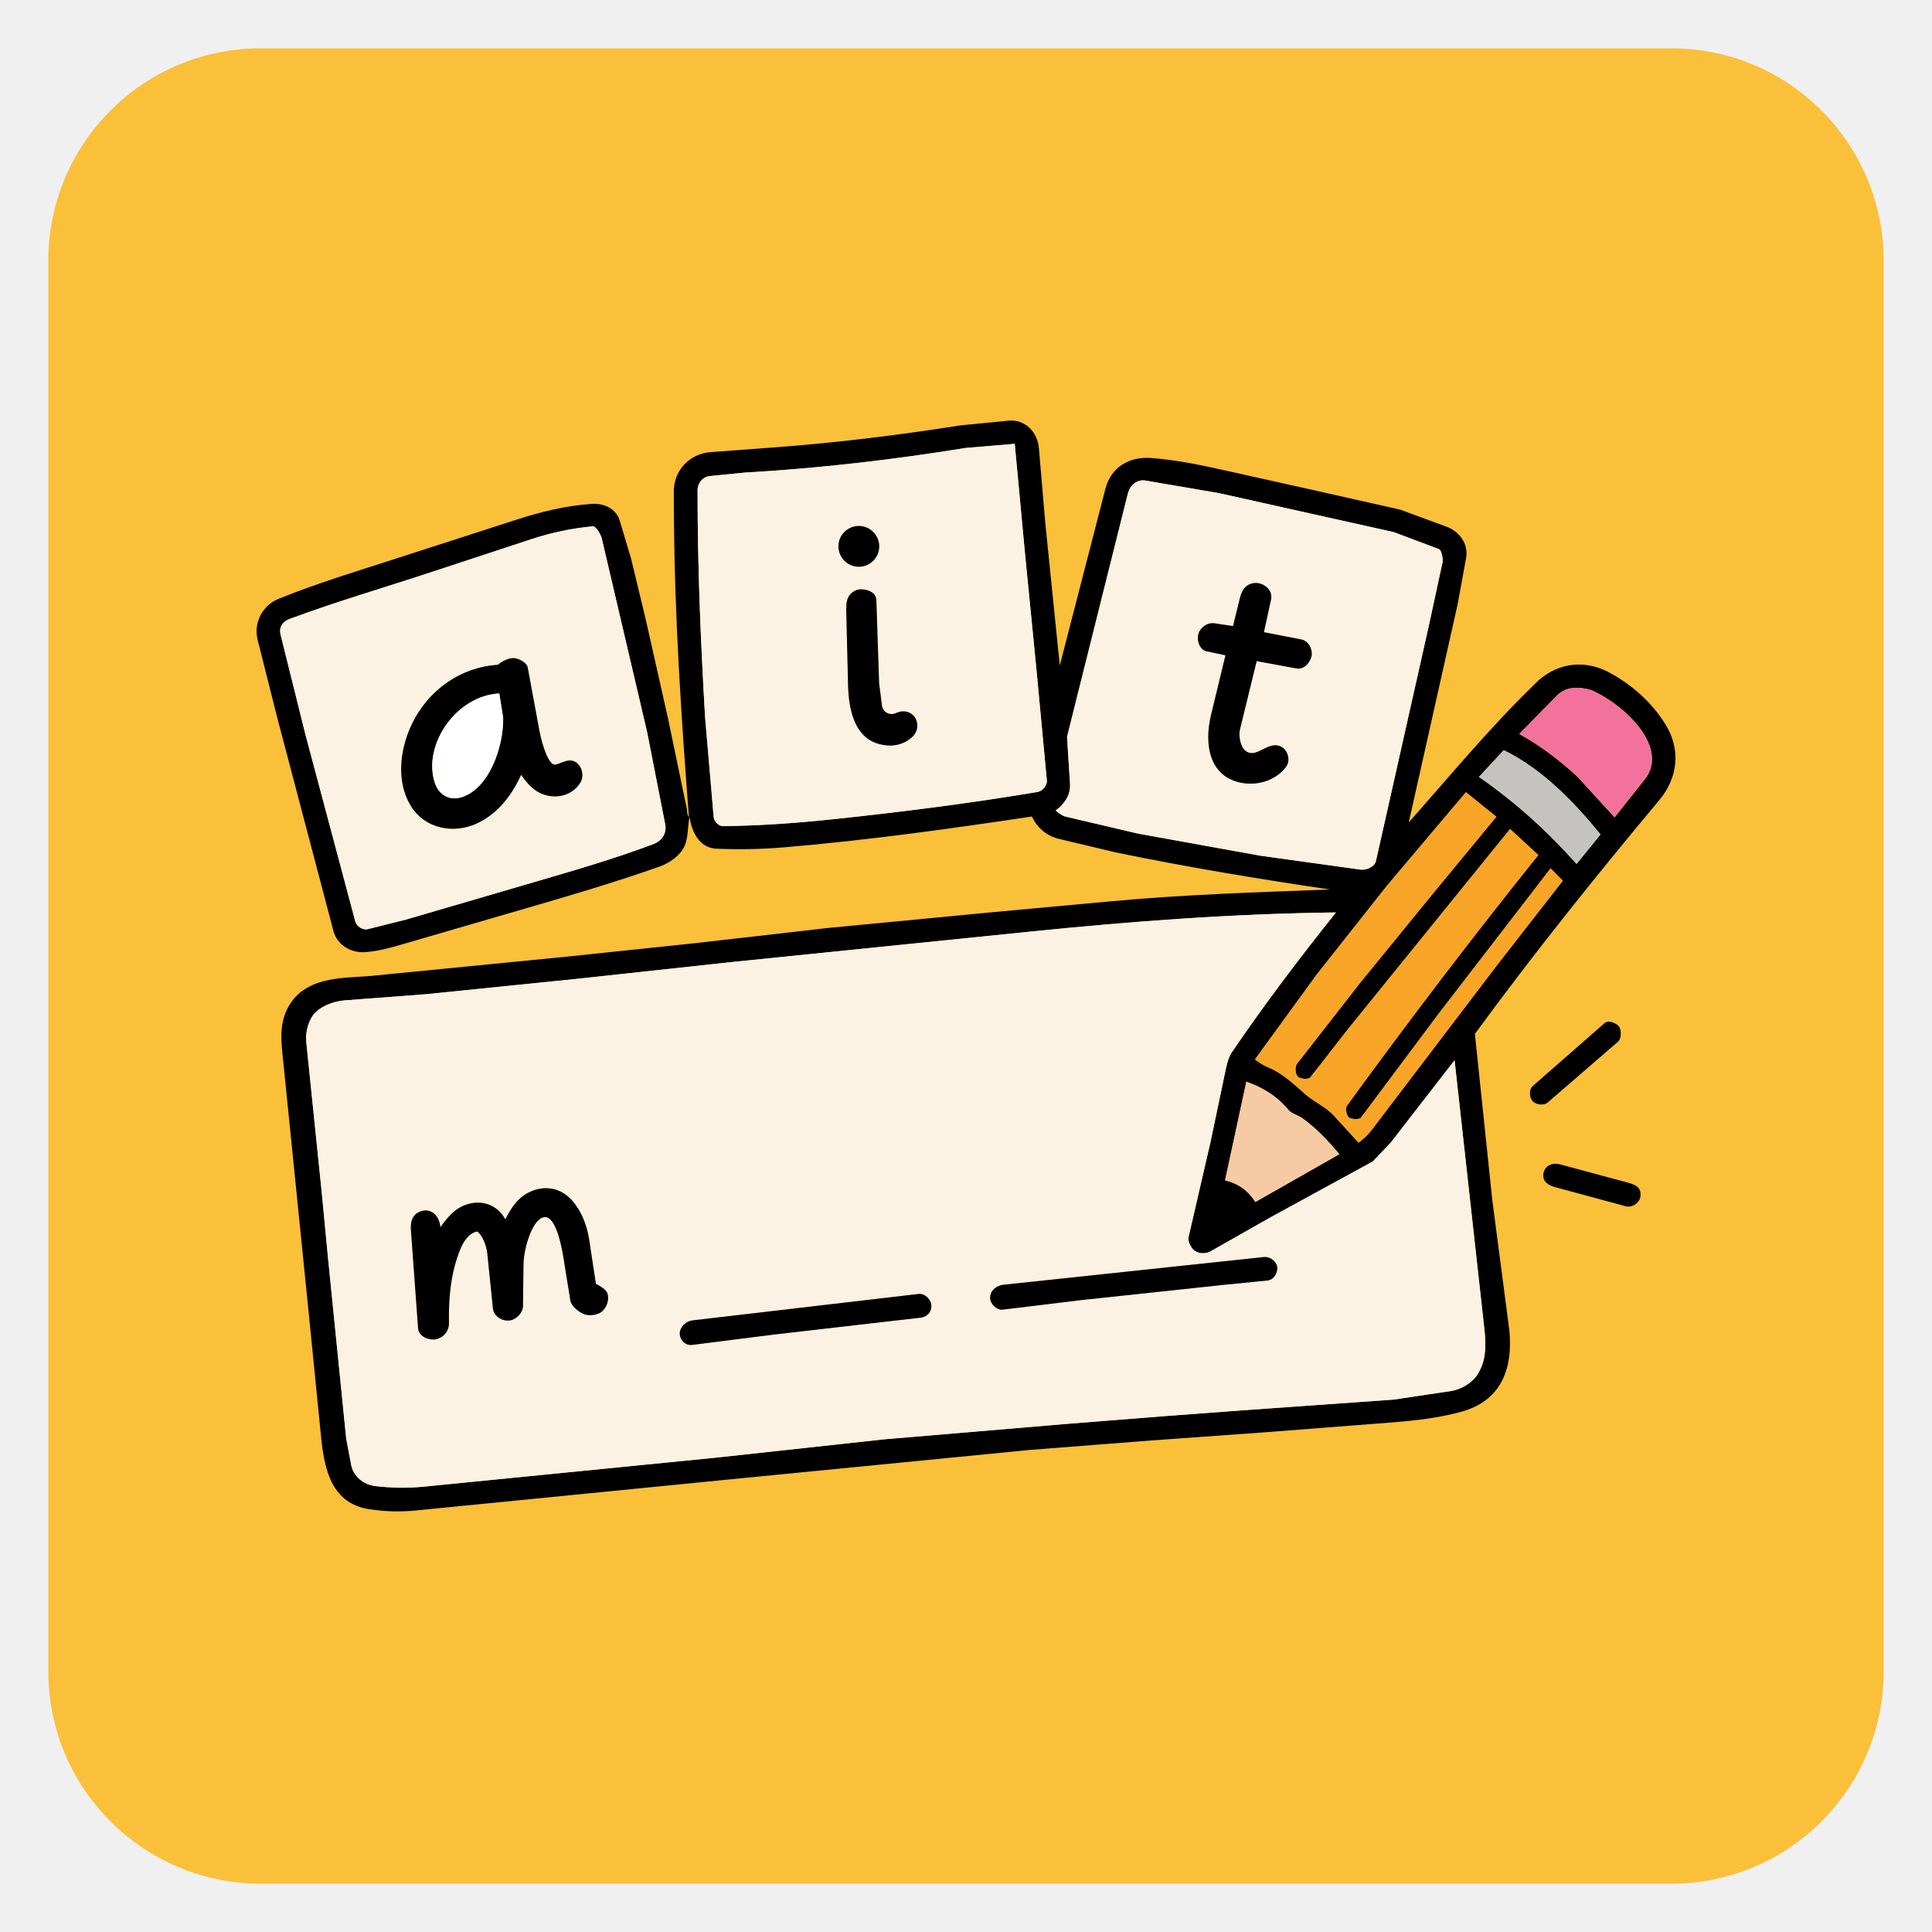
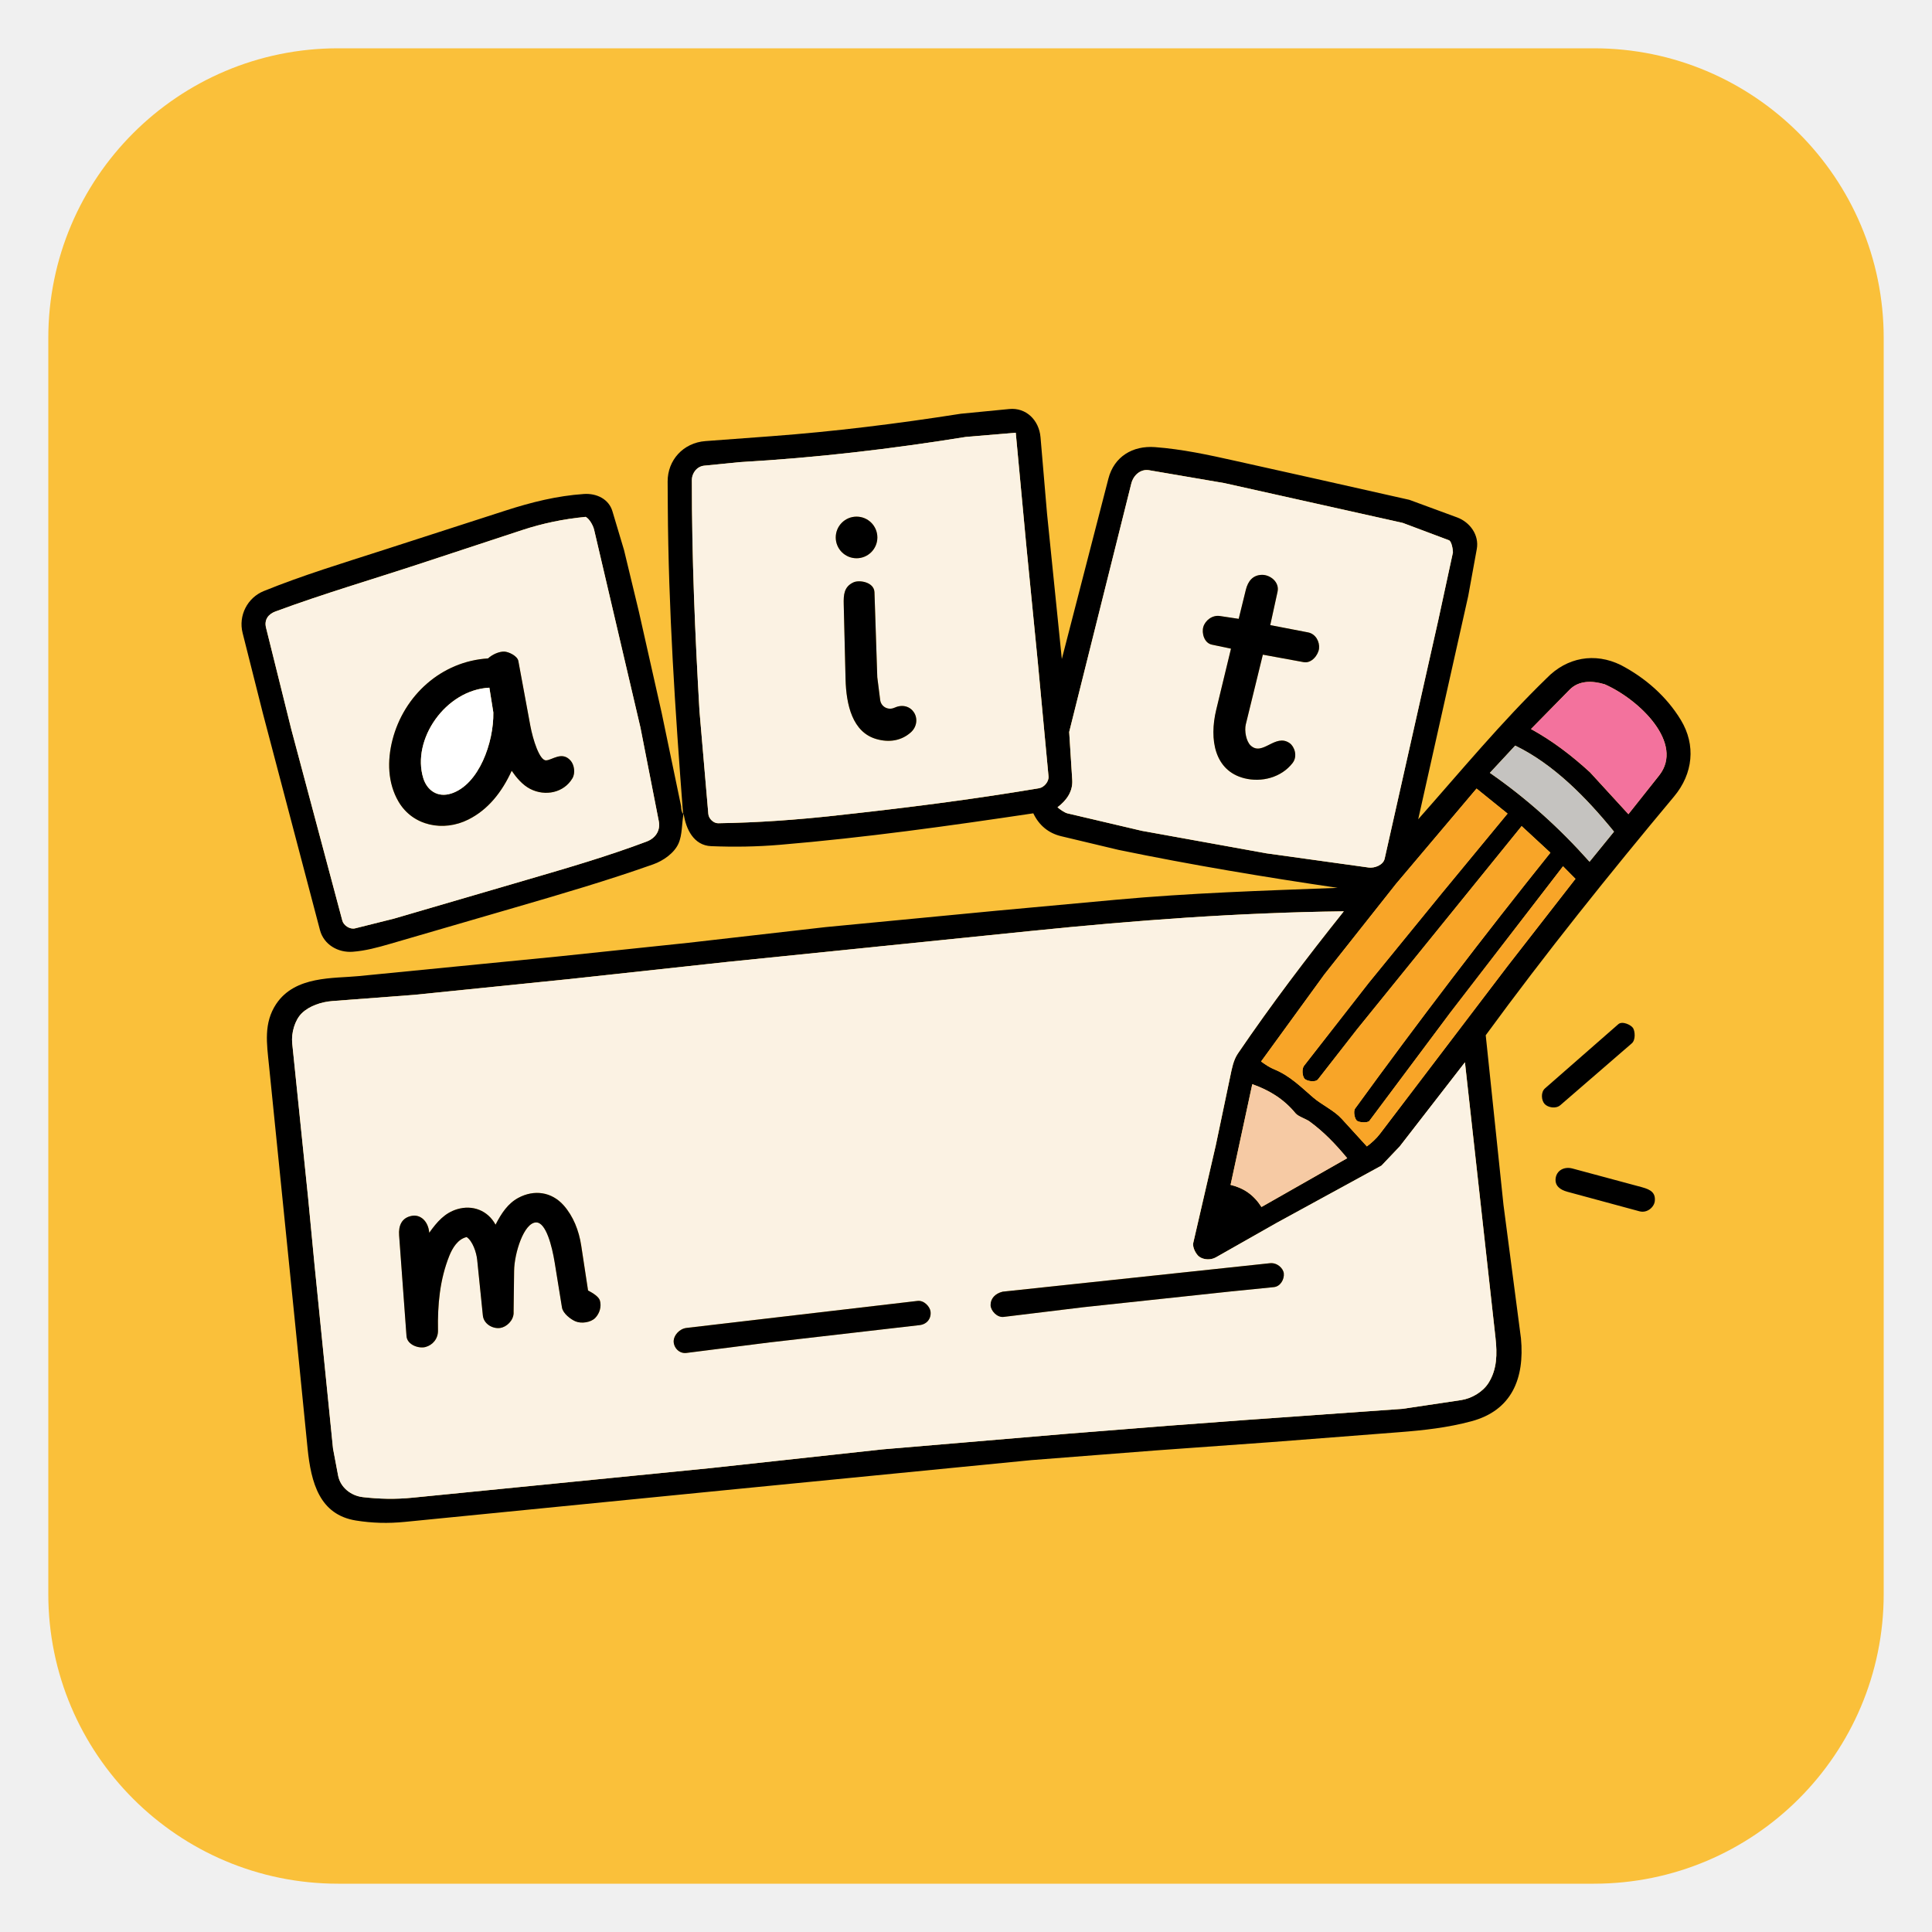
<svg xmlns="http://www.w3.org/2000/svg" id="Layer_1" version="1.1" viewBox="0 0 100 100">
-   <rect x="2.5" y="2.5" width="95" height="95" rx="10.997" ry="10.997" style="fill: #fac03a;" />
+   <rect x="2.5" y="2.5" width="95" height="95" rx="15" ry="15" style="fill: #fac03a;" />
  <g>
-     <path d="M15.041,51.922c.955-1.433,2.907-1.286,4.165-1.409l10.095-.993,6.619-.695,6.954-.795,8.652-.829,6.062-.557c3.768-.346,7.446-.46,11.25-.604-3.71-.546-7.399-1.158-11.11-1.925l-2.9-.691c-.639-.152-1.124-.545-1.416-1.161-4.307.643-8.519,1.232-12.834,1.595-1.201.101-2.325.117-3.494.07-.885-.035-1.284-.872-1.394-1.652-.104.51-.058,1.064-.261,1.521-.214.481-.771.872-1.282,1.053-2.324.822-4.609,1.491-6.983,2.182l-6.363,1.852c-.63.183-1.238.349-1.888.398-.737.055-1.461-.361-1.655-1.097l-2.892-10.978-1.029-4.081c-.224-.887.246-1.792,1.077-2.128,2.001-.811,3.989-1.409,6.051-2.075l6.2-2.003c1.316-.425,2.609-.747,3.968-.839.645-.044,1.262.258,1.445.871l.589,1.971.752,3.12,1.157,5.14.983,4.722c0,.143.035.339.099.38-.399-5.219-.742-10.36-.774-15.58l-.008-1.25c-.007-1.084.788-1.97,1.916-2.054l3.3-.245c3.257-.242,6.425-.636,9.645-1.142l2.455-.239c.849-.083,1.508.56,1.582,1.431l.33,3.87.75,7.369,2.361-9.143c.287-1.112,1.226-1.681,2.361-1.596,1.384.104,2.71.392,4.073.696l4.1.914,4.719,1.061,2.42.891c.651.24,1.128.893.998,1.605l-.435,2.383-2.534,11.312c2.217-2.506,4.204-4.911,6.512-7.152,1.022-1.056,2.44-1.317,3.765-.662,1.232.646,2.309,1.585,3.035,2.781.77,1.268.622,2.723-.342,3.876-3.298,3.946-6.491,7.927-9.547,12.103l.9,8.598.885,6.759c.194,2.052-.475,3.659-2.509,4.207-1.204.324-2.403.457-3.669.555l-6.522.505-5.86.422-6.251.487-15.403,1.512-16.336,1.618c-.877.087-1.665.065-2.496-.068-1.84-.295-2.277-1.905-2.453-3.668l-.625-6.266-1.329-13.123c-.113-1.116-.284-2.151.37-3.133ZM43.433,42.37c3.507-.381,6.848-.802,10.273-1.38.25-.042.503-.332.478-.599l-.541-5.76-.587-5.951-.534-5.708-2.526.212c-3.817.615-7.596,1.058-11.452,1.277l-1.812.18c-.36.036-.626.361-.626.735-.003,3.934.159,7.774.386,11.705l.448,5.216c.02.235.265.469.495.466,2.037-.032,3.918-.169,5.997-.394ZM70.397,45.008c.315.044.751-.127.822-.445l2.717-12.085.745-3.446c-.004-.147-.068-.56-.206-.612l-2.342-.879-9.043-2.017-3.807-.651c-.438-.075-.8.254-.906.677l-3.147,12.589.155,2.431c.037.58-.284,1.035-.746,1.385.095.09.349.273.506.31l3.758.882,6.32,1.142,5.174.719ZM19.043,48.091l1.967-.493,6.726-1.966c2.074-.606,4.072-1.186,6.075-1.939.451-.17.711-.556.618-1.034l-.93-4.747-2.346-10.019c-.053-.227-.245-.563-.431-.656-1.113.107-2.171.325-3.226.673l-5.113,1.684c-2.488.82-4.93,1.53-7.386,2.44-.346.128-.575.407-.473.818l1.285,5.168,2.584,9.685c.062.233.375.455.65.386ZM83.573,42.305l1.557-1.962c1.281-1.615-.965-3.827-2.758-4.621-.639-.19-1.313-.202-1.782.277l-1.954,1.991c1.08.593,2.046,1.326,2.994,2.195l1.943,2.12ZM82.843,43.191c-1.408-1.732-3.068-3.421-5.009-4.361l-1.284,1.382c1.873,1.3,3.511,2.776,5.052,4.505l1.241-1.526ZM74.486,52.441l-4.052,5.422c-.125.095-.486.066-.608-.013s-.209-.48-.105-.624c3.209-4.416,6.491-8.718,9.899-12.969l-1.458-1.348-6.098,7.527-2.243,2.77-1.982,2.54c-.128.164-.579.093-.688-.045-.103-.131-.139-.487-.016-.645l3.274-4.197,3.695-4.53,3.345-4.054-1.572-1.269-4.076,4.824-3.634,4.593-3.211,4.416c.253.182.453.31.661.395.808.333,1.34.879,1.977,1.428.442.381,1.052.647,1.45,1.084l1.274,1.397c.243-.183.476-.39.663-.636l6.444-8.471,3.465-4.453-.631-.636-5.773,7.494ZM60.364,73.292l3.931-.293,7.837-.556,2.959-.442c.54-.081,1.106-.415,1.394-.871.435-.691.444-1.468.353-2.289l-1.548-13.961-3.306,4.263-.925.973-5.311,2.902-3.082,1.748c-.257.146-.61.13-.836-.028-.157-.109-.363-.472-.309-.706l1.14-4.937.738-3.52c.077-.377.157-.808.381-1.136,1.696-2.492,3.479-4.842,5.371-7.211-5.357.066-10.554.455-15.827.993l-15.394,1.569-8.092.878-7.806.794-4.146.314c-.539.041-1.156.236-1.547.618-.357.348-.54,1.004-.486,1.525l.806,7.837.32,3.344.942,9.358.258,1.367c.113.598.648,1.026,1.258,1.095.839.095,1.636.115,2.512.028l15.104-1.5,8.711-.949,9.392-.794,5.211-.413ZM69.322,59.742c-.604-.729-1.191-1.339-1.911-1.864-.173-.126-.58-.255-.706-.409-.601-.732-1.342-1.179-2.195-1.479l-1.101,5.104c.67.16,1.172.506,1.567,1.12l4.345-2.472Z" />
-     <path d="M80.116,57.058c-.222.192-.628.117-.793-.069-.16-.18-.203-.588.023-.787l3.716-3.253c.201-.176.651.036.75.201s.131.598-.066.769l-3.63,3.14Z" />
-     <path d="M84.271,61.216c.438.118.683.281.639.701-.032.303-.385.622-.778.515l-3.648-.988c-.384-.104-.645-.308-.599-.683.049-.395.427-.61.855-.495l3.531.95Z" />
-     <path d="M60.364,73.292l-5.211.413-9.392.794-8.711.949-15.104,1.5c-.876.087-1.673.067-2.512-.028-.61-.069-1.145-.497-1.258-1.095l-.258-1.367-.942-9.358-.32-3.344-.806-7.837c-.054-.521.13-1.177.486-1.525.391-.382,1.008-.577,1.547-.618l4.146-.314,7.806-.794,8.092-.878,15.394-1.569c5.274-.538,10.471-.927,15.827-.993-1.892,2.369-3.675,4.719-5.371,7.211-.223.328-.303.759-.381,1.136l-.738,3.52-1.14,4.937c-.054.235.152.597.309.706.226.158.58.173.836.028l3.082-1.748,5.311-2.902.925-.973,3.306-4.263,1.548,13.961c.091.821.082,1.598-.353,2.289-.288.456-.854.791-1.394.871l-2.959.442-7.837.556-3.931.293ZM27.073,67.571l.026-2.127c.011-.893.498-2.448,1.121-2.448.494,0,.8,1.197.935,2.031l.369,2.28c.05.312.46.611.691.706.297.122.772.054.995-.176.226-.234.323-.578.237-.879-.055-.191-.341-.376-.601-.511l-.348-2.283c-.116-.757-.401-1.48-.885-2.029-.611-.692-1.502-.817-2.307-.381-.521.282-.849.771-1.149,1.357-.395-.726-1.168-1.017-1.947-.784-.627.188-1.017.641-1.414,1.194-.05-.6-.456-.935-.876-.859-.527.095-.686.506-.65.989l.374,5.106c.033.446.626.646.964.554.359-.098.641-.414.633-.839-.024-1.306.092-2.579.574-3.783.157-.392.43-.852.879-.95.298.197.494.765.534,1.156l.288,2.822c.043.419.488.684.879.628.307-.044.676-.364.681-.775ZM63.476,66.489l2.13-.214c.33-.033.532-.39.503-.691-.025-.26-.333-.559-.705-.52l-13.545,1.442c-.381.093-.619.352-.611.686.006.274.323.633.66.592l4.044-.492,7.525-.805ZM40.089,69.072l7.56-.871c.384-.044.605-.351.55-.706-.035-.227-.32-.56-.655-.521l-11.705,1.369c-.375.044-.643.385-.655.65-.015.338.272.666.647.618l4.258-.54Z" style="fill: #fbf2e3;" />
-     <path d="M43.433,42.37c-2.078.226-3.96.362-5.997.394-.23.004-.475-.231-.495-.466l-.448-5.216c-.227-3.931-.389-7.771-.386-11.705,0-.374.266-.7.626-.735l1.812-.18c3.855-.219,7.635-.662,11.452-1.277l2.526-.212.534,5.708.587,5.951.541,5.76c.025.267-.228.556-.478.599-3.426.578-6.766.999-10.273,1.38ZM45.508,28.279c0-.582-.472-1.055-1.055-1.055s-1.055.472-1.055,1.055.472,1.055,1.055,1.055,1.055-.472,1.055-1.055ZM46.381,36.908c-.326.152-.686-.046-.73-.392l-.146-1.151-.143-4.307c-.017-.514-.759-.64-1.06-.503-.49.222-.509.644-.497,1.109l.093,3.798c.032,1.303.35,2.687,1.559,3.035.65.187,1.267.088,1.745-.335.302-.267.368-.692.165-1.011-.191-.3-.578-.432-.984-.243Z" style="fill: #fbf2e3;" />
-     <path d="M70.397,45.008l-5.174-.719-6.32-1.142-3.758-.882c-.157-.037-.412-.22-.506-.31.462-.35.783-.805.746-1.385l-.155-2.431,3.147-12.589c.106-.423.468-.752.906-.677l3.807.651,9.043,2.017,2.342.879c.139.052.202.465.206.612l-.745,3.446-2.717,12.085c-.071.317-.507.489-.822.445ZM66.554,39.71c.264-.342.095-.831-.15-1.003-.732-.515-1.376.686-1.98.117-.222-.209-.324-.742-.243-1.072l.864-3.53,2.068.379c.415.076.743-.38.779-.685.04-.346-.166-.747-.555-.822l-1.917-.37.369-1.689c.109-.501-.379-.859-.776-.858-.469.001-.721.312-.831.759l-.361,1.471-.957-.144c-.388-.058-.742.231-.836.552-.091.311.044.817.431.899l.971.205-.746,3.086c-.369,1.526-.086,3.099,1.42,3.481.872.221,1.876-.034,2.45-.775Z" style="fill: #fbf2e3;" />
-     <path d="M74.486,52.441l5.773-7.494.631.636-3.465,4.453-6.444,8.471c-.187.246-.42.453-.663.636l-1.274-1.397c-.398-.436-1.008-.703-1.45-1.084-.638-.549-1.169-1.095-1.977-1.428-.208-.086-.407-.214-.661-.395l3.211-4.416,3.634-4.593,4.076-4.824,1.572,1.269-3.345,4.054-3.695,4.53-3.274,4.197c-.123.158-.087.515.016.645.109.138.56.209.688.045l1.982-2.54,2.243-2.77,6.098-7.527,1.458,1.348c-3.407,4.251-6.69,8.553-9.899,12.969-.105.144-.018.545.105.624s.484.108.608.013l4.052-5.422Z" style="fill: #f8a528;" />
-     <path d="M83.573,42.305l-1.943-2.12c-.948-.868-1.915-1.602-2.994-2.195l1.954-1.991c.47-.479,1.143-.467,1.782-.277,1.792.794,4.039,3.006,2.758,4.621l-1.557,1.962Z" style="fill: #f3729d;" />
-     <path d="M69.322,59.742l-4.345,2.472c-.395-.614-.897-.96-1.567-1.12l1.101-5.104c.853.3,1.595.747,2.195,1.479.126.154.533.283.706.409.719.525,1.307,1.135,1.911,1.864Z" style="fill: #f6caa4;" />
-     <path d="M82.843,43.191l-1.241,1.526c-1.541-1.729-3.179-3.205-5.052-4.505l1.284-1.382c1.941.939,3.601,2.629,5.009,4.361Z" style="fill: #c5c3c0;" />
-     <path d="M19.043,48.091c-.275.069-.587-.154-.65-.386l-2.584-9.685-1.285-5.168c-.102-.411.128-.69.473-.818,2.456-.91,4.898-1.62,7.386-2.44l5.113-1.684c1.055-.347,2.112-.566,3.226-.673.186.093.378.428.431.656l2.346,10.019.93,4.747c.094.477-.166.864-.618,1.034-2.003.753-4.001,1.333-6.075,1.939l-6.726,1.966-1.967.493ZM26.973,40.107c.238.345.549.718.937.918.764.392,1.71.194,2.141-.537.161-.272.091-.68-.084-.887-.435-.516-.951-.027-1.253-.023-.33.004-.663-1.043-.797-1.765l-.606-3.275c-.047-.255-.495-.466-.713-.473-.252-.008-.608.142-.823.346-2.364.147-4.267,1.875-4.845,4.135-.268,1.048-.245,2.179.308,3.124.726,1.241,2.281,1.541,3.54.907,1.013-.509,1.707-1.405,2.194-2.469Z" style="fill: #fbf2e3;" />
-     <path d="M27.073,67.571c-.005.411-.374.731-.681.775-.391.056-.836-.209-.879-.628l-.288-2.822c-.04-.39-.235-.958-.534-1.156-.449.099-.722.559-.879.95-.482,1.204-.598,2.477-.574,3.783.008.425-.274.742-.633.839-.339.092-.932-.108-.964-.554l-.374-5.106c-.035-.483.123-.895.65-.989.421-.076.826.259.876.859.396-.554.787-1.006,1.414-1.194.778-.234,1.552.058,1.947.784.301-.586.628-1.075,1.149-1.357.805-.436,1.695-.311,2.307.381.484.548.77,1.272.885,2.029l.348,2.283c.26.135.547.32.601.511.086.301-.011.645-.237.879-.223.23-.698.299-.995.176-.232-.095-.641-.395-.691-.706l-.369-2.28c-.135-.834-.441-2.031-.935-2.031-.623,0-1.11,1.555-1.121,2.448l-.026,2.127Z" />
-     <path d="M63.476,66.489l-7.525.805-4.044.492c-.336.041-.653-.318-.66-.592-.008-.334.23-.593.611-.686l13.545-1.442c.372-.04.68.26.705.52.029.3-.173.658-.503.691l-2.13.214Z" />
-     <path d="M40.089,69.072l-4.258.54c-.375.048-.663-.281-.647-.618.012-.266.28-.607.655-.65l11.705-1.369c.336-.039.62.294.655.521.055.355-.166.662-.55.706l-7.56.871Z" />
-     <path d="M46.381,36.908c.406-.189.794-.056.984.243.203.319.137.744-.165,1.011-.478.423-1.095.523-1.745.335-1.209-.349-1.527-1.733-1.559-3.035l-.093-3.798c-.011-.465.007-.887.497-1.109.301-.136,1.043-.011,1.06.503l.143,4.307.146,1.151c.044.346.403.544.73.392Z" />
-     <circle cx="44.453" cy="28.279" r="1.055" />
-     <path d="M66.554,39.71c-.573.741-1.577.996-2.45.775-1.505-.382-1.789-1.955-1.42-3.481l.746-3.086-.971-.205c-.388-.082-.522-.588-.431-.899.094-.321.448-.61.836-.552l.957.144.361-1.471c.11-.447.362-.757.831-.759.397-.001.885.358.776.858l-.369,1.689,1.917.37c.388.075.595.476.555.822-.035.305-.364.761-.779.685l-2.068-.379-.864,3.53c-.081.33.021.863.243,1.072.605.569,1.249-.632,1.98-.117.245.172.414.661.15,1.003Z" />
-     <path d="M26.973,40.107c-.488,1.064-1.181,1.96-2.194,2.469-1.259.633-2.815.333-3.54-.907-.553-.945-.576-2.075-.308-3.124.578-2.26,2.48-3.988,4.845-4.135.215-.204.571-.354.823-.346.219.007.666.218.713.473l.606,3.275c.134.722.467,1.769.797,1.765.302-.004.817-.493,1.253.023.175.207.245.615.084.887-.432.732-1.378.929-2.141.537-.389-.199-.699-.573-.937-.918ZM23.914,41.257c1.404-.458,2.155-2.593,2.13-4.107l-.201-1.256c-2.221.111-3.956,2.635-3.348,4.592.187.602.718.999,1.419.77Z" />
-     <path d="M23.914,41.257c-.701.229-1.232-.168-1.419-.77-.609-1.958,1.126-4.482,3.348-4.592l.201,1.256c.025,1.514-.725,3.649-2.13,4.107Z" style="fill: #fff;" />
+     <path d="M14.298,51.963c.975-1.463,2.969-1.313,4.253-1.439l10.309-1.014,6.76-.71,7.102-.812,8.836-.847,6.191-.569c3.848-.353,7.604-.47,11.489-.617-3.789-.558-7.556-1.183-11.346-1.966l-2.962-.706c-.653-.155-1.148-.557-1.446-1.186-4.398.657-8.7,1.258-13.107,1.629-1.227.103-2.374.119-3.568.071-.904-.036-1.311-.891-1.424-1.687-.106.521-.059,1.087-.267,1.553-.219.491-.787.891-1.309,1.075-2.373.839-4.707,1.523-7.131,2.228l-6.498,1.891c-.643.187-1.264.356-1.928.406-.753.056-1.492-.369-1.69-1.12l-2.953-11.211-1.051-4.168c-.229-.906.251-1.83,1.1-2.173,2.044-.828,4.074-1.439,6.18-2.119l6.332-2.046c1.344-.434,2.664-.763,4.052-.857.659-.045,1.289.263,1.476.89l.602,2.013.768,3.186,1.182,5.249,1.004,4.822c0,.146.036.346.101.388-.407-5.33-.758-10.58-.79-15.911l-.008-1.277c-.007-1.107.805-2.012,1.957-2.098l3.37-.25c3.326-.247,6.561-.65,9.85-1.166l2.507-.244c.867-.085,1.54.572,1.616,1.461l.337,3.952.766,7.526,2.411-9.337c.293-1.136,1.252-1.717,2.411-1.63,1.413.106,2.768.4,4.16.711l4.187.933,4.819,1.084,2.471.91c.665.245,1.152.912,1.019,1.639l-.444,2.434-2.588,11.552c2.264-2.559,4.293-5.015,6.65-7.304,1.044-1.078,2.492-1.345,3.845-.676,1.258.66,2.358,1.619,3.099,2.84.786,1.295.635,2.781-.349,3.958-3.368,4.03-6.629,8.095-9.75,12.36l.919,8.781.904,6.903c.198,2.096-.485,3.737-2.562,4.296-1.23.331-2.454.467-3.747.567l-6.661.516-5.984.431-6.384.497-15.73,1.544-16.683,1.652c-.896.089-1.7.066-2.549-.069-1.879-.301-2.325-1.945-2.505-3.746l-.638-6.399-1.357-13.402c-.115-1.14-.29-2.197.378-3.2v.003ZM43.293,42.208c3.581-.389,6.993-.819,10.491-1.409.255-.043.514-.339.488-.612l-.552-5.882-.599-6.077-.545-5.829-2.58.217c-3.898.628-7.757,1.08-11.695,1.304l-1.85.184c-.368.037-.639.369-.639.751-.003,4.018.162,7.939.394,11.954l.458,5.327c.02.24.271.479.506.476,2.08-.033,4.001-.173,6.124-.402h.001ZM70.83,44.902c.322.045.767-.13.839-.454l2.775-12.342.761-3.519c-.004-.15-.069-.572-.21-.625l-2.392-.898-9.235-2.06-3.888-.665c-.447-.077-.817.259-.925.691l-3.214,12.856.158,2.483c.038.592-.29,1.057-.762,1.414.097.092.356.279.517.317l3.838.901,6.454,1.166,5.284.734ZM18.385,48.05l2.009-.503,6.869-2.008c2.118-.619,4.159-1.211,6.204-1.98.461-.174.726-.568.631-1.056l-.95-4.848-2.396-10.232c-.054-.232-.25-.575-.44-.67-1.137.109-2.217.332-3.295.687l-5.222,1.72c-2.541.837-5.035,1.563-7.543,2.492-.353.131-.587.416-.483.835l1.312,5.278,2.639,9.891c.063.238.383.465.664.394ZM84.286,42.142l1.59-2.004c1.308-1.649-.985-3.908-2.817-4.719-.653-.194-1.341-.206-1.82.283l-1.996,2.033c1.103.606,2.089,1.354,3.058,2.242l1.984,2.165ZM83.541,43.046c-1.438-1.769-3.133-3.494-5.115-4.454l-1.311,1.411c1.913,1.328,3.586,2.835,5.159,4.601l1.267-1.558ZM75.006,52.493l-4.138,5.537c-.128.097-.496.067-.621-.013s-.213-.49-.107-.637c3.277-4.51,6.629-8.903,10.109-13.245l-1.489-1.377-6.228,7.687-2.291,2.829-2.024,2.594c-.131.167-.591.095-.703-.046-.105-.134-.142-.497-.016-.659l3.344-4.286,3.773-4.626,3.416-4.14-1.605-1.296-4.163,4.926-3.711,4.691-3.279,4.51c.258.186.463.317.675.403.825.34,1.368.898,2.019,1.458.451.389,1.074.661,1.481,1.107l1.301,1.427c.248-.187.486-.398.677-.65l6.581-8.651,3.539-4.548-.644-.65s-5.896,7.653-5.896,7.653ZM60.584,73.787l4.015-.299,8.003-.568,3.022-.451c.551-.083,1.129-.424,1.424-.89.444-.706.453-1.499.36-2.338l-1.581-14.258-3.376,4.354-.945.994-5.424,2.964-3.147,1.785c-.262.149-.623.133-.854-.029-.16-.111-.371-.482-.316-.721l1.164-5.042.754-3.595c.079-.385.16-.825.389-1.16,1.732-2.545,3.553-4.945,5.485-7.364-5.471.067-10.778.465-16.163,1.014l-15.721,1.602-8.264.897-7.972.811-4.234.321c-.55.042-1.181.241-1.58.631-.365.355-.551,1.025-.496,1.557l.823,8.003.327,3.415.962,9.557.263,1.396c.115.611.662,1.048,1.285,1.118.857.097,1.671.117,2.565.029l15.425-1.532,8.896-.969,9.592-.811,5.322-.422h-.003ZM69.732,59.949c-.617-.744-1.216-1.367-1.952-1.904-.177-.129-.592-.26-.721-.418-.614-.748-1.371-1.204-2.242-1.51l-1.124,5.212c.684.163,1.197.517,1.6,1.144l4.437-2.525h.001Z" />
+     <path d="M80.756,57.208c-.227.196-.641.119-.81-.07-.163-.184-.207-.6.023-.804l3.795-3.322c.205-.18.665.037.766.205s.134.611-.067.785l-3.707,3.207h0Z" />
+     <path d="M84.999,61.454c.447.121.698.287.653.716-.033.309-.393.635-.795.526l-3.725-1.009c-.392-.106-.659-.315-.612-.698.05-.403.436-.623.873-.506,0,0,3.606.97,3.606.97Z" />
+     <path d="M60.584,73.787l-5.322.422-9.592.811-8.896.969-15.425,1.532c-.895.089-1.709.068-2.565-.029-.623-.07-1.169-.508-1.285-1.118l-.263-1.396-.962-9.557-.327-3.415-.823-8.003c-.055-.532.133-1.202.496-1.557.399-.39,1.029-.589,1.58-.631l4.234-.321,7.972-.811,8.264-.897,15.721-1.602c5.386-.549,10.693-.947,16.163-1.014-1.932,2.419-3.753,4.819-5.485,7.364-.228.335-.309.775-.389,1.16l-.754,3.595-1.164,5.042c-.055.24.155.61.316.721.231.161.592.177.854.029l3.147-1.785,5.424-2.964.945-.994,3.376-4.354,1.581,14.258c.093.838.084,1.632-.36,2.338-.294.466-.872.808-1.424.89l-3.022.451-8.003.568-4.015.299h.003ZM26.586,67.944l.027-2.172c.011-.912.509-2.5,1.145-2.5.504,0,.817,1.222.955,2.074l.377,2.328c.051.319.47.624.706.721.303.125.788.055,1.016-.18.231-.239.33-.59.242-.898-.056-.195-.348-.384-.614-.522l-.355-2.331c-.118-.773-.41-1.511-.904-2.072-.624-.707-1.534-.834-2.356-.389-.532.288-.867.787-1.173,1.386-.403-.741-1.193-1.039-1.988-.801-.64.192-1.039.655-1.444,1.219-.051-.613-.466-.955-.895-.877-.538.097-.701.517-.664,1.01l.382,5.214c.034.455.639.66.984.566.367-.1.655-.423.646-.857-.025-1.334.094-2.634.586-3.863.16-.4.439-.87.898-.97.304.201.504.781.545,1.181l.294,2.882c.044.428.498.699.898.641.314-.045.69-.372.695-.791h-.003ZM63.762,66.839l2.175-.219c.337-.034.543-.398.514-.706-.026-.266-.34-.571-.72-.531l-13.833,1.473c-.389.095-.632.359-.624.701.006.28.33.646.674.605l4.13-.502,7.685-.822v.002ZM39.878,69.477l7.721-.89c.392-.045.618-.358.562-.721-.036-.232-.327-.572-.669-.532l-11.954,1.398c-.383.045-.657.393-.669.664-.015.345.278.68.661.631l4.348-.551h0Z" style="fill: #fbf2e3;" />
+     <path d="M43.293,42.208c-2.122.231-4.044.37-6.124.402-.235.004-.485-.236-.506-.476l-.458-5.327c-.232-4.015-.397-7.936-.394-11.954,0-.382.272-.715.639-.751l1.85-.184c3.937-.224,7.797-.676,11.695-1.304l2.58-.217.545,5.829.599,6.077.552,5.882c.026.273-.233.568-.488.612-3.499.59-6.91,1.02-10.491,1.409h-.001ZM45.413,27.818c0-.594-.482-1.077-1.077-1.077s-1.077.482-1.077,1.077.482,1.077,1.077,1.077,1.077-.482,1.077-1.077ZM46.304,36.63c-.333.155-.701-.047-.746-.4l-.149-1.175-.146-4.398c-.017-.525-.775-.654-1.083-.514-.5.227-.52.658-.508,1.133l.095,3.879c.033,1.331.357,2.744,1.592,3.099.664.191,1.294.09,1.782-.342.308-.273.376-.707.169-1.032-.195-.306-.59-.441-1.005-.248h-.002Z" style="fill: #fbf2e3;" />
+     <path d="M70.83,44.902l-5.284-.734-6.454-1.166-3.838-.901c-.16-.038-.421-.225-.517-.317.472-.357.8-.822.762-1.414l-.158-2.483,3.214-12.856c.108-.432.478-.768.925-.691l3.888.665,9.235,2.06,2.392.898c.142.053.206.475.21.625l-.761,3.519-2.775,12.342c-.073.324-.518.499-.839.454ZM66.906,39.491c.27-.349.097-.849-.153-1.024-.748-.526-1.405.701-2.022.119-.227-.213-.331-.758-.248-1.095l.882-3.605,2.112.387c.424.078.759-.388.796-.7.041-.353-.17-.763-.567-.839l-1.958-.378.377-1.725c.111-.512-.387-.877-.792-.876-.479.001-.736.319-.849.775l-.369,1.502-.977-.147c-.396-.059-.758.236-.854.564-.093.318.045.834.44.918l.992.209-.762,3.152c-.377,1.558-.088,3.165,1.45,3.555.891.226,1.916-.035,2.502-.791h0Z" style="fill: #fbf2e3;" />
+     <path d="M75.006,52.493l5.896-7.653.644.65-3.539,4.548-6.581,8.651c-.191.251-.429.463-.677.65l-1.301-1.427c-.406-.445-1.029-.718-1.481-1.107-.652-.561-1.194-1.118-2.019-1.458-.212-.088-.416-.219-.675-.403l3.279-4.51,3.711-4.691,4.163-4.926,1.605,1.296-3.416,4.14-3.773,4.626-3.344,4.286c-.126.161-.089.526.016.659.111.141.572.213.703.046l2.024-2.594,2.291-2.829,6.228-7.687,1.489,1.377c-3.479,4.341-6.832,8.735-10.109,13.245-.107.147-.018.557.107.637s.494.11.621.013c0,0,4.138-5.537,4.138-5.537Z" style="fill: #f8a528;" />
+     <path d="M84.286,42.142l-1.984-2.165c-.968-.886-1.956-1.636-3.058-2.242l1.996-2.033c.48-.489,1.167-.477,1.82-.283,1.83.811,4.125,3.07,2.817,4.719l-1.59,2.004Z" style="fill: #f3729d;" />
+     <path d="M69.732,59.949l-4.437,2.525c-.403-.627-.916-.98-1.6-1.144l1.124-5.212c.871.306,1.629.763,2.242,1.51.129.157.544.289.721.418.734.536,1.335,1.159,1.952,1.904h-.001Z" style="fill: #f6caa4;" />
+     <path d="M83.541,43.046l-1.267,1.558c-1.574-1.766-3.247-3.273-5.159-4.601l1.311-1.411c1.982.959,3.677,2.685,5.115,4.454Z" style="fill: #c5c3c0;" />
+     <path d="M18.385,48.05c-.281.07-.599-.157-.664-.394l-2.639-9.891-1.312-5.278c-.104-.42.131-.705.483-.835,2.508-.929,5.002-1.654,7.543-2.492l5.222-1.72c1.077-.354,2.157-.578,3.295-.687.19.095.386.437.44.67l2.396,10.232.95,4.848c.096.487-.17.882-.631,1.056-2.046.769-4.086,1.361-6.204,1.98l-6.869,2.008s-2.009.503-2.009.503ZM26.484,39.897c.243.352.561.733.957.938.78.4,1.746.198,2.186-.548.164-.278.093-.694-.086-.906-.444-.527-.971-.028-1.28-.023-.337.004-.677-1.065-.814-1.802l-.619-3.345c-.048-.26-.506-.476-.728-.483-.257-.008-.621.145-.84.353-2.414.15-4.358,1.915-4.948,4.223-.274,1.07-.25,2.225.315,3.19.741,1.267,2.329,1.574,3.615.926,1.035-.52,1.743-1.435,2.241-2.521h.001Z" style="fill: #fbf2e3;" />
+     <path d="M26.586,67.944c-.005.42-.382.747-.695.791-.399.057-.854-.213-.898-.641l-.294-2.882c-.041-.398-.24-.978-.545-1.181-.459.101-.737.571-.898.97-.492,1.23-.611,2.53-.586,3.863.008.434-.28.758-.646.857-.346.094-.952-.11-.984-.566l-.382-5.214c-.036-.493.126-.914.664-1.01.43-.078.844.265.895.877.404-.566.804-1.027,1.444-1.219.795-.239,1.585.059,1.988.801.307-.598.641-1.098,1.173-1.386.822-.445,1.731-.318,2.356.389.494.56.786,1.299.904,2.072l.355,2.331c.266.138.559.327.614.522.088.307-.011.659-.242.898-.228.235-.713.305-1.016.18-.237-.097-.655-.403-.706-.721l-.377-2.328c-.138-.852-.45-2.074-.955-2.074-.636,0-1.134,1.588-1.145,2.5l-.027,2.172h.003Z" />
+     <path d="M63.762,66.839l-7.685.822-4.13.502c-.343.042-.667-.325-.674-.605-.008-.341.235-.606.624-.701l13.833-1.473c.38-.041.694.266.72.531.03.306-.177.672-.514.706l-2.175.219v-.002Z" />
+     <path d="M39.878,69.477l-4.348.551c-.383.049-.677-.287-.661-.631.012-.272.286-.62.669-.664l11.954-1.398c.343-.04.633.3.669.532.056.363-.17.676-.562.721l-7.721.89h0Z" />
+     <path d="M46.304,36.63c.415-.193.811-.057,1.005.248.207.326.14.76-.169,1.032-.488.432-1.118.534-1.782.342-1.235-.356-1.559-1.77-1.592-3.099l-.095-3.879c-.011-.475.007-.906.508-1.133.307-.139,1.065-.011,1.083.514l.146,4.398.149,1.175c.045.353.412.556.746.4h.002Z" />
+     <circle cx="44.335" cy="27.818" r="1.077" />
+     <path d="M66.906,39.491c-.585.757-1.611,1.017-2.502.791-1.537-.39-1.827-1.997-1.45-3.555l.762-3.152-.992-.209c-.396-.084-.533-.6-.44-.918.096-.328.458-.623.854-.564l.977.147.369-1.502c.112-.456.37-.773.849-.775.405-.001.904.366.792.876l-.377,1.725,1.958.378c.396.077.608.486.567.839-.036.311-.372.777-.796.7l-2.112-.387-.882,3.605c-.083.337.021.881.248,1.095.618.581,1.276-.645,2.022-.119.25.176.423.675.153,1.024h0Z" />
+     <path d="M26.484,39.897c-.498,1.087-1.206,2.002-2.241,2.521-1.286.646-2.875.34-3.615-.926-.565-.965-.588-2.119-.315-3.19.59-2.308,2.533-4.073,4.948-4.223.22-.208.583-.362.84-.353.224.007.68.223.728.483l.619,3.345c.137.737.477,1.807.814,1.802.308-.004.834-.503,1.28.023.179.211.25.628.086.906-.441.748-1.407.949-2.186.548-.397-.203-.714-.585-.957-.938h-.001ZM23.36,41.071c1.434-.468,2.201-2.648,2.175-4.194l-.205-1.283c-2.268.113-4.04,2.691-3.419,4.69.191.615.733,1.02,1.449.786h0Z" />
+     <path d="M23.36,41.071c-.716.234-1.258-.172-1.449-.786-.622-2,1.15-4.577,3.419-4.69l.205,1.283c.026,1.546-.74,3.727-2.175,4.194h0Z" style="fill: #fff;" />
  </g>
</svg>
